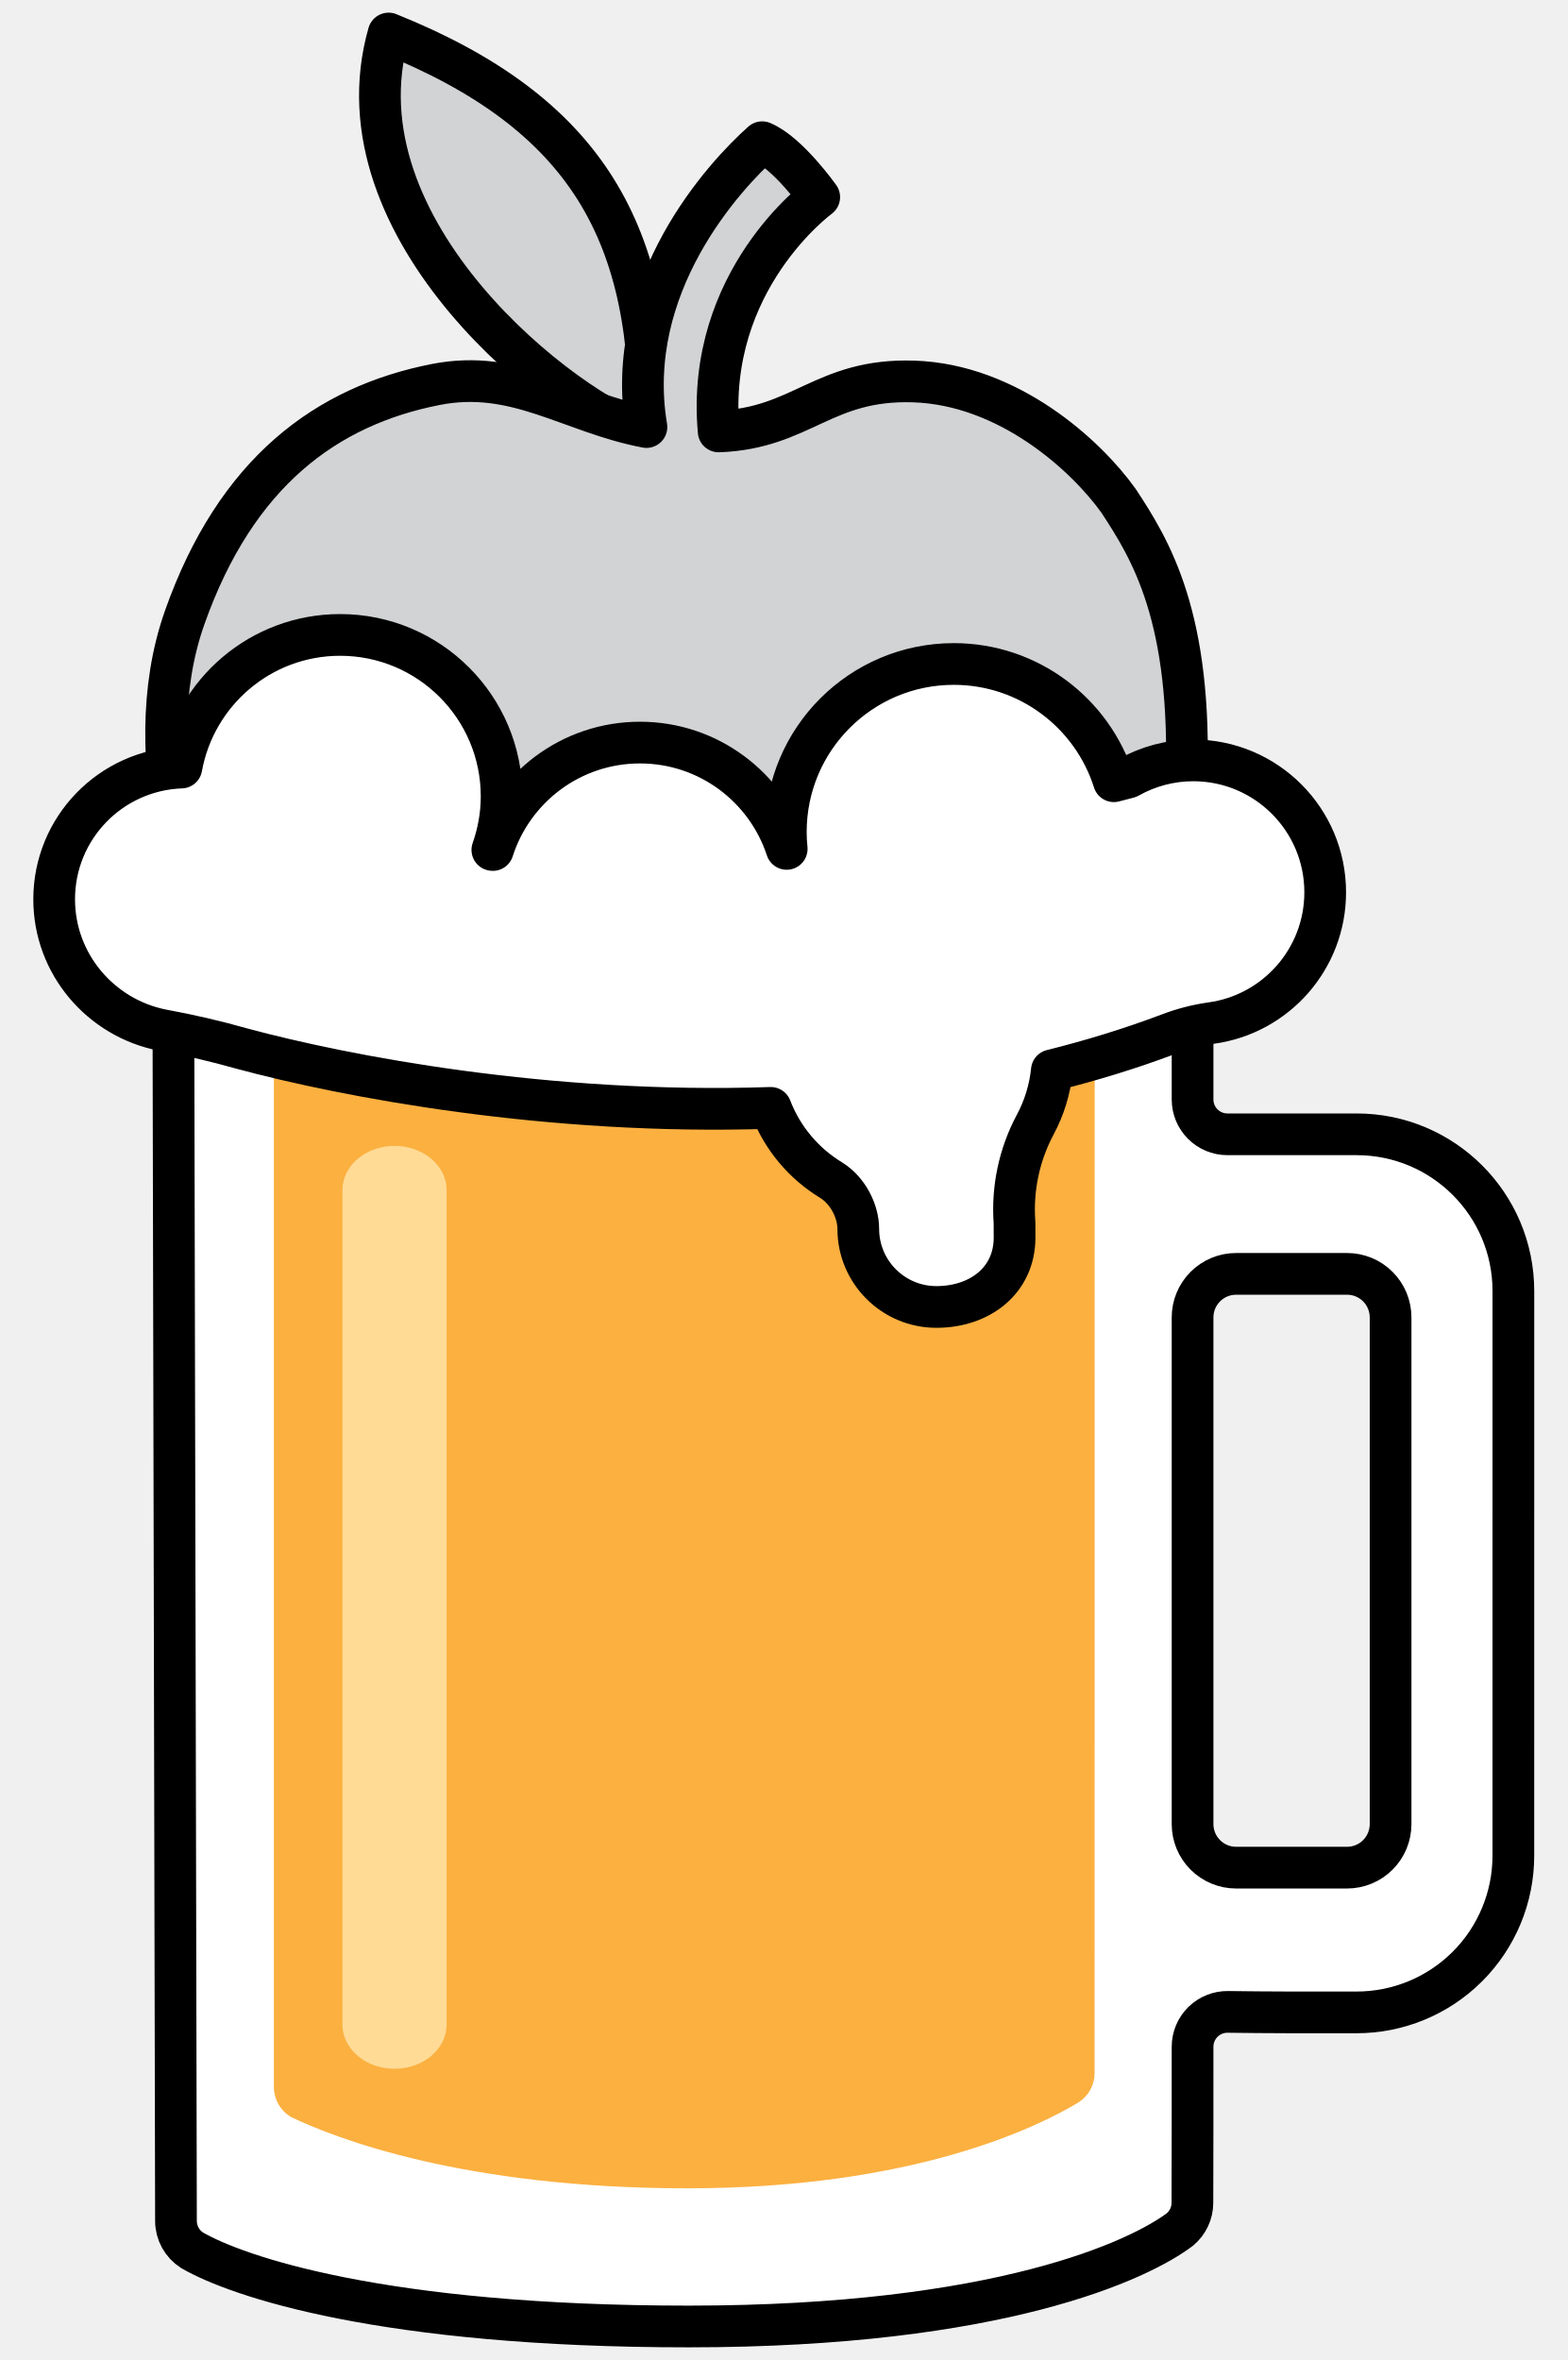
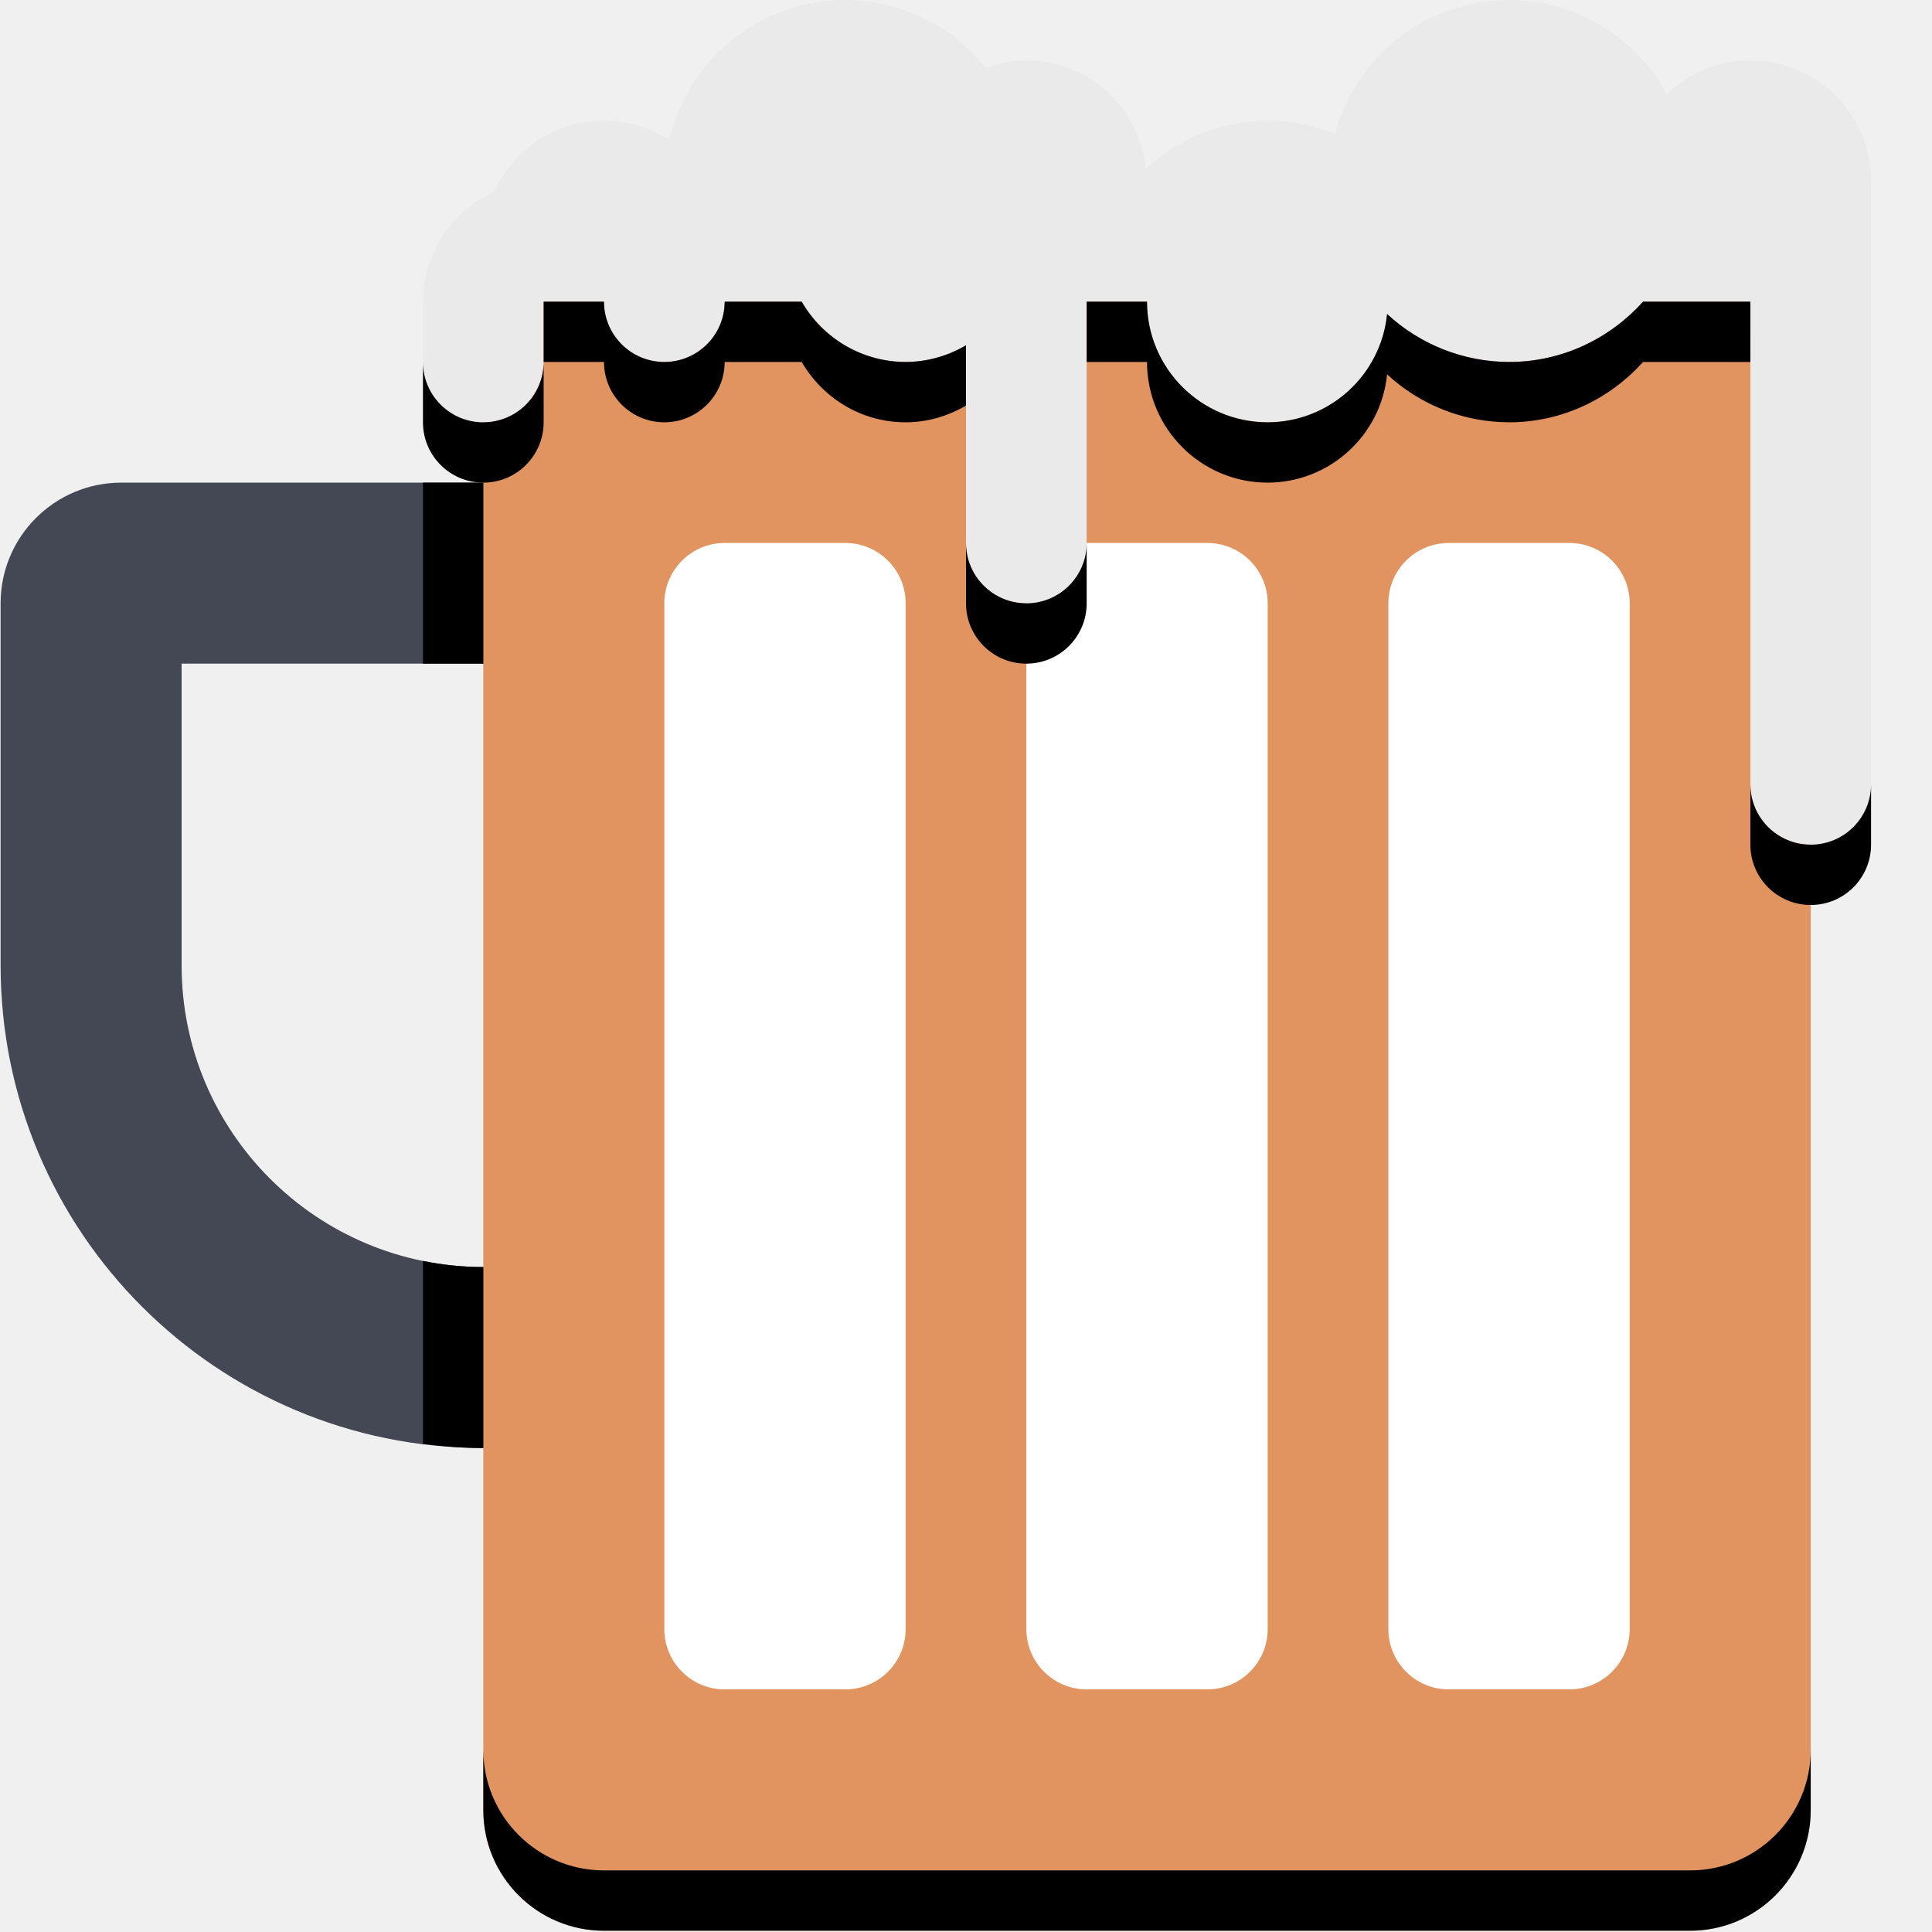
- <svg xmlns="http://www.w3.org/2000/svg" xml:space="preserve" fill-rule="evenodd" stroke-linejoin="round" clip-rule="evenodd" viewBox="0 0 180 271">
-   <path fill="#D1D3D4" stroke="#000" stroke-width="4.79" d="M74.54 50.33c.74-23.487-7.172-37.334-29.917-46.481C38.158 26.463 64.848 47.314 74.54 50.33Z" />
-   <path fill="#D1D3D4" stroke="#000" stroke-width="4.79" d="M136.223 90.134c.74-19.286-4.131-27.07-7.787-32.636-3.709-5.192-12.609-13.352-23.544-13.694-10.341-.324-12.828 5.392-22.368 5.737-1.564-17.372 11.547-26.905 11.547-26.905s-3.585-5.067-6.551-6.305c-4.266 3.791-16.008 16.436-13.291 32.708-8.778-1.678-14.974-6.702-24.195-4.888-12.562 2.472-22.917 10.067-28.819 26.733-5.901 16.667 2.083 36.111 3.819 41.664 1.737 5.558 14.584 29.164 24.653 32.638 10.067 3.475 10.07 1.909 15.452-.173 5.383-2.083 13.54-5.902 25.522-1.561 11.975 4.339 13.537 5.379 21 .519 7.469-4.859 17.188-19.962 19.443-24.303 2.257-4.339 3.473-6.597 4.17-8.853 7.256-3.621.283-3.397.949-20.681Z" />
-   <path fill="#fff" fill-rule="nonzero" stroke="#000" stroke-width="4.79" d="M155.714 231.084a18 18 0 0 0 18.064-17.998c.002-18.273.002-46.51.002-64.833a18 18 0 0 0-18-18h-14.838a4 4 0 0 1-4-4v-9.43H19.912l.295 138.213a4 4 0 0 0 1.85 3.365c5.212 3.018 21.921 8.75 57.004 8.75 35.825 0 51.839-7.674 56.424-11.139a3.98 3.98 0 0 0 1.438-3.062c.019-3.825.019-12.688.019-17.924a4 4 0 0 1 4.083-3.999c4.401.062 9.674.071 14.689.057Zm-18.772-79.806c0-1.326.527-2.598 1.464-3.536a5 5 0 0 1 3.536-1.464h12.738c1.326 0 2.598.527 3.536 1.464a5 5 0 0 1 1.464 3.536v58.185a5 5 0 0 1-1.464 3.536 5 5 0 0 1-3.536 1.464h-12.738a5 5 0 0 1-3.536-1.464 5 5 0 0 1-1.464-3.536z" />
-   <path fill="#FBB040" d="M31.449 115.663v123.986c0 1.431.764 2.753 2.003 3.467 5.061 2.412 19.743 8.169 45.484 8.169 25.912 0 40.158-6.995 44.928-9.878a3.99 3.99 0 0 0 1.827-3.351c.011-16.441.011-122.393.011-122.393z" />
-   <path fill="none" stroke="#FFDB96" stroke-linecap="round" stroke-linejoin="miter" stroke-width="11.96" d="M35.521.249v112.816" transform="matrix(1 0 0 .84931 9.782 136.452)" />
-   <path fill="#fff" stroke="#000" stroke-linecap="round" stroke-width="4.79" d="M98.555 141.106c0-2-1.177-4.388-3.11-5.587a16.73 16.73 0 0 1-6.942-8.3c-25.591.861-48.949-3.633-60.716-6.806a98 98 0 0 0-9.171-2.13c-7.043-1.397-12.396-7.582-12.396-15.018 0-8.185 6.494-14.836 14.608-15.127 1.565-8.657 9.121-15.229 18.229-15.229 10.242 0 18.544 8.304 18.544 18.545 0 2.155-.389 4.218-1.064 6.144l.055.009c2.287-7.153 8.983-12.336 16.896-12.336 7.862 0 14.522 5.122 16.848 12.208a19 19 0 0 1-.101-1.947c0-10.652 8.634-19.286 19.284-19.286 8.622 0 15.919 5.659 18.388 13.462l1.681-.438a15.1 15.1 0 0 1 7.432-1.955c8.369 0 15.154 6.785 15.151 15.152 0 7.666-5.691 14.001-13.079 15.012a22.3 22.3 0 0 0-4.891 1.27c-4.391 1.655-8.881 3.027-13.417 4.159a16.7 16.7 0 0 1-1.909 6.231 20.7 20.7 0 0 0-2.38 11.257c-.002.236.007 1.472.007 1.71 0 4.956-4.016 7.972-8.976 7.972a8.97 8.97 0 0 1-8.971-8.972" />
+ <svg xmlns="http://www.w3.org/2000/svg" width="200" height="200" class="icon" viewBox="0 0 1024 1024">
+   <path fill="#E29460" d="M256.16 959.368a63.96 63.96 0 0 0 63.96 63.96h575.64a63.96 63.96 0 0 0 63.96-63.96v-799.5H256.16z" />
+   <path d="M895.76 991.348H320.12a63.96 63.96 0 0 1-63.96-63.96v31.98a63.96 63.96 0 0 0 63.96 63.96h575.64a63.96 63.96 0 0 0 63.96-63.96v-31.98a63.96 63.96 0 0 1-63.96 63.96" />
+   <path fill="#434854" d="M256.16 351.748v-95.94H64.28a63.96 63.96 0 0 0-63.96 63.96v191.88a255.84 255.84 0 0 0 255.84 255.84v-95.94a159.9 159.9 0 0 1-159.9-159.9v-159.9z" />
+   <path fill="#FFF" d="M639.92 287.788h-63.96a31.98 31.98 0 0 0-31.98 31.98v543.66a31.98 31.98 0 0 0 31.98 31.98h63.96a31.98 31.98 0 0 0 31.98-31.98v-543.66a31.98 31.98 0 0 0-31.98-31.98m191.88 0h-63.96a31.98 31.98 0 0 0-31.98 31.98v543.66a31.98 31.98 0 0 0 31.98 31.98h63.96a31.98 31.98 0 0 0 31.98-31.98v-543.66a31.98 31.98 0 0 0-31.98-31.98m-383.76 0h-63.96a31.98 31.98 0 0 0-31.98 31.98v543.66a31.98 31.98 0 0 0 31.98 31.98h63.96a31.98 31.98 0 0 0 31.98-31.98v-543.66a31.98 31.98 0 0 0-31.98-31.98" />
+   <path fill="#EAEAEA" d="M927.74 31.948a63.64 63.64 0 0 0-44.26 17.94 95.52 95.52 0 0 0-83.66-49.92 95.75 95.75 0 0 0-92.262 70.996 95.3 95.3 0 0 0-35.658-7.036c-24.976 0-47.522 9.818-64.632 25.456a63.77 63.77 0 0 0-63.288-57.436c-7.611 0-14.807 1.567-21.586 3.998A95.46 95.46 0 0 0 448.04-.032a95.844 95.844 0 0 0-93.286 74.258 63.77 63.77 0 0 0-34.634-10.298c-25.968 0-48.194 15.51-58.204 37.736a63.86 63.86 0 0 0-37.736 58.204v31.98a31.98 31.98 0 1 0 63.96 0v-31.98h31.98a31.98 31.98 0 1 0 63.96 0h40.838c11.097 19.06 31.469 31.98 55.102 31.98 11.705 0 22.546-3.358 31.98-8.858v104.798a31.98 31.98 0 1 0 63.96 0v-127.92h31.98a63.96 63.96 0 0 0 63.96 63.96 63.736 63.736 0 0 0 63.289-57.404 95.3 95.3 0 0 0 64.631 25.424c28.334 0 53.503-12.504 71.06-31.98h56.86v255.84a31.98 31.98 0 1 0 63.96 0v-319.8a63.96 63.96 0 0 0-63.96-63.96" />
+   <path d="M959.72 447.688a31.98 31.98 0 0 1-31.98-31.98v31.98a31.98 31.98 0 1 0 63.96 0v-31.98a31.98 31.98 0 0 1-31.98 31.98m-703.56-223.86a31.98 31.98 0 0 1-31.98-31.98v31.98a31.98 31.98 0 1 0 63.96 0v-31.98a31.98 31.98 0 0 1-31.98 31.98M512 182.99a63.2 63.2 0 0 1-31.98 8.858 63.7 63.7 0 0 1-55.102-31.98H384.08a31.98 31.98 0 1 1-63.96 0h-31.98v31.98h31.98a31.98 31.98 0 1 0 63.96 0h40.838c11.097 19.06 31.469 31.98 55.102 31.98 11.705 0 22.546-3.358 31.98-8.858zm415.74-23.122h-56.86c-17.557 19.476-42.726 31.98-71.06 31.98a95.5 95.5 0 0 1-64.631-25.424 63.736 63.736 0 0 1-63.289 57.404 63.96 63.96 0 0 1-63.96-63.96h-31.98v31.98h31.98a63.96 63.96 0 0 0 63.96 63.96 63.736 63.736 0 0 0 63.289-57.404 95.3 95.3 0 0 0 64.631 25.424c28.334 0 53.503-12.504 71.06-31.98h56.86zm-383.76 159.9a31.98 31.98 0 0 1-31.98-31.98v31.98a31.98 31.98 0 1 0 63.96 0v-31.98a31.98 31.98 0 0 1-31.98 31.98" />
+   <path d="M224.18 255.808h31.98v95.94h-31.98zm0 509.474c10.49 1.31 21.107 2.206 31.98 2.206v-95.94c-10.97 0-21.65-1.119-31.98-3.23z" />
</svg>
